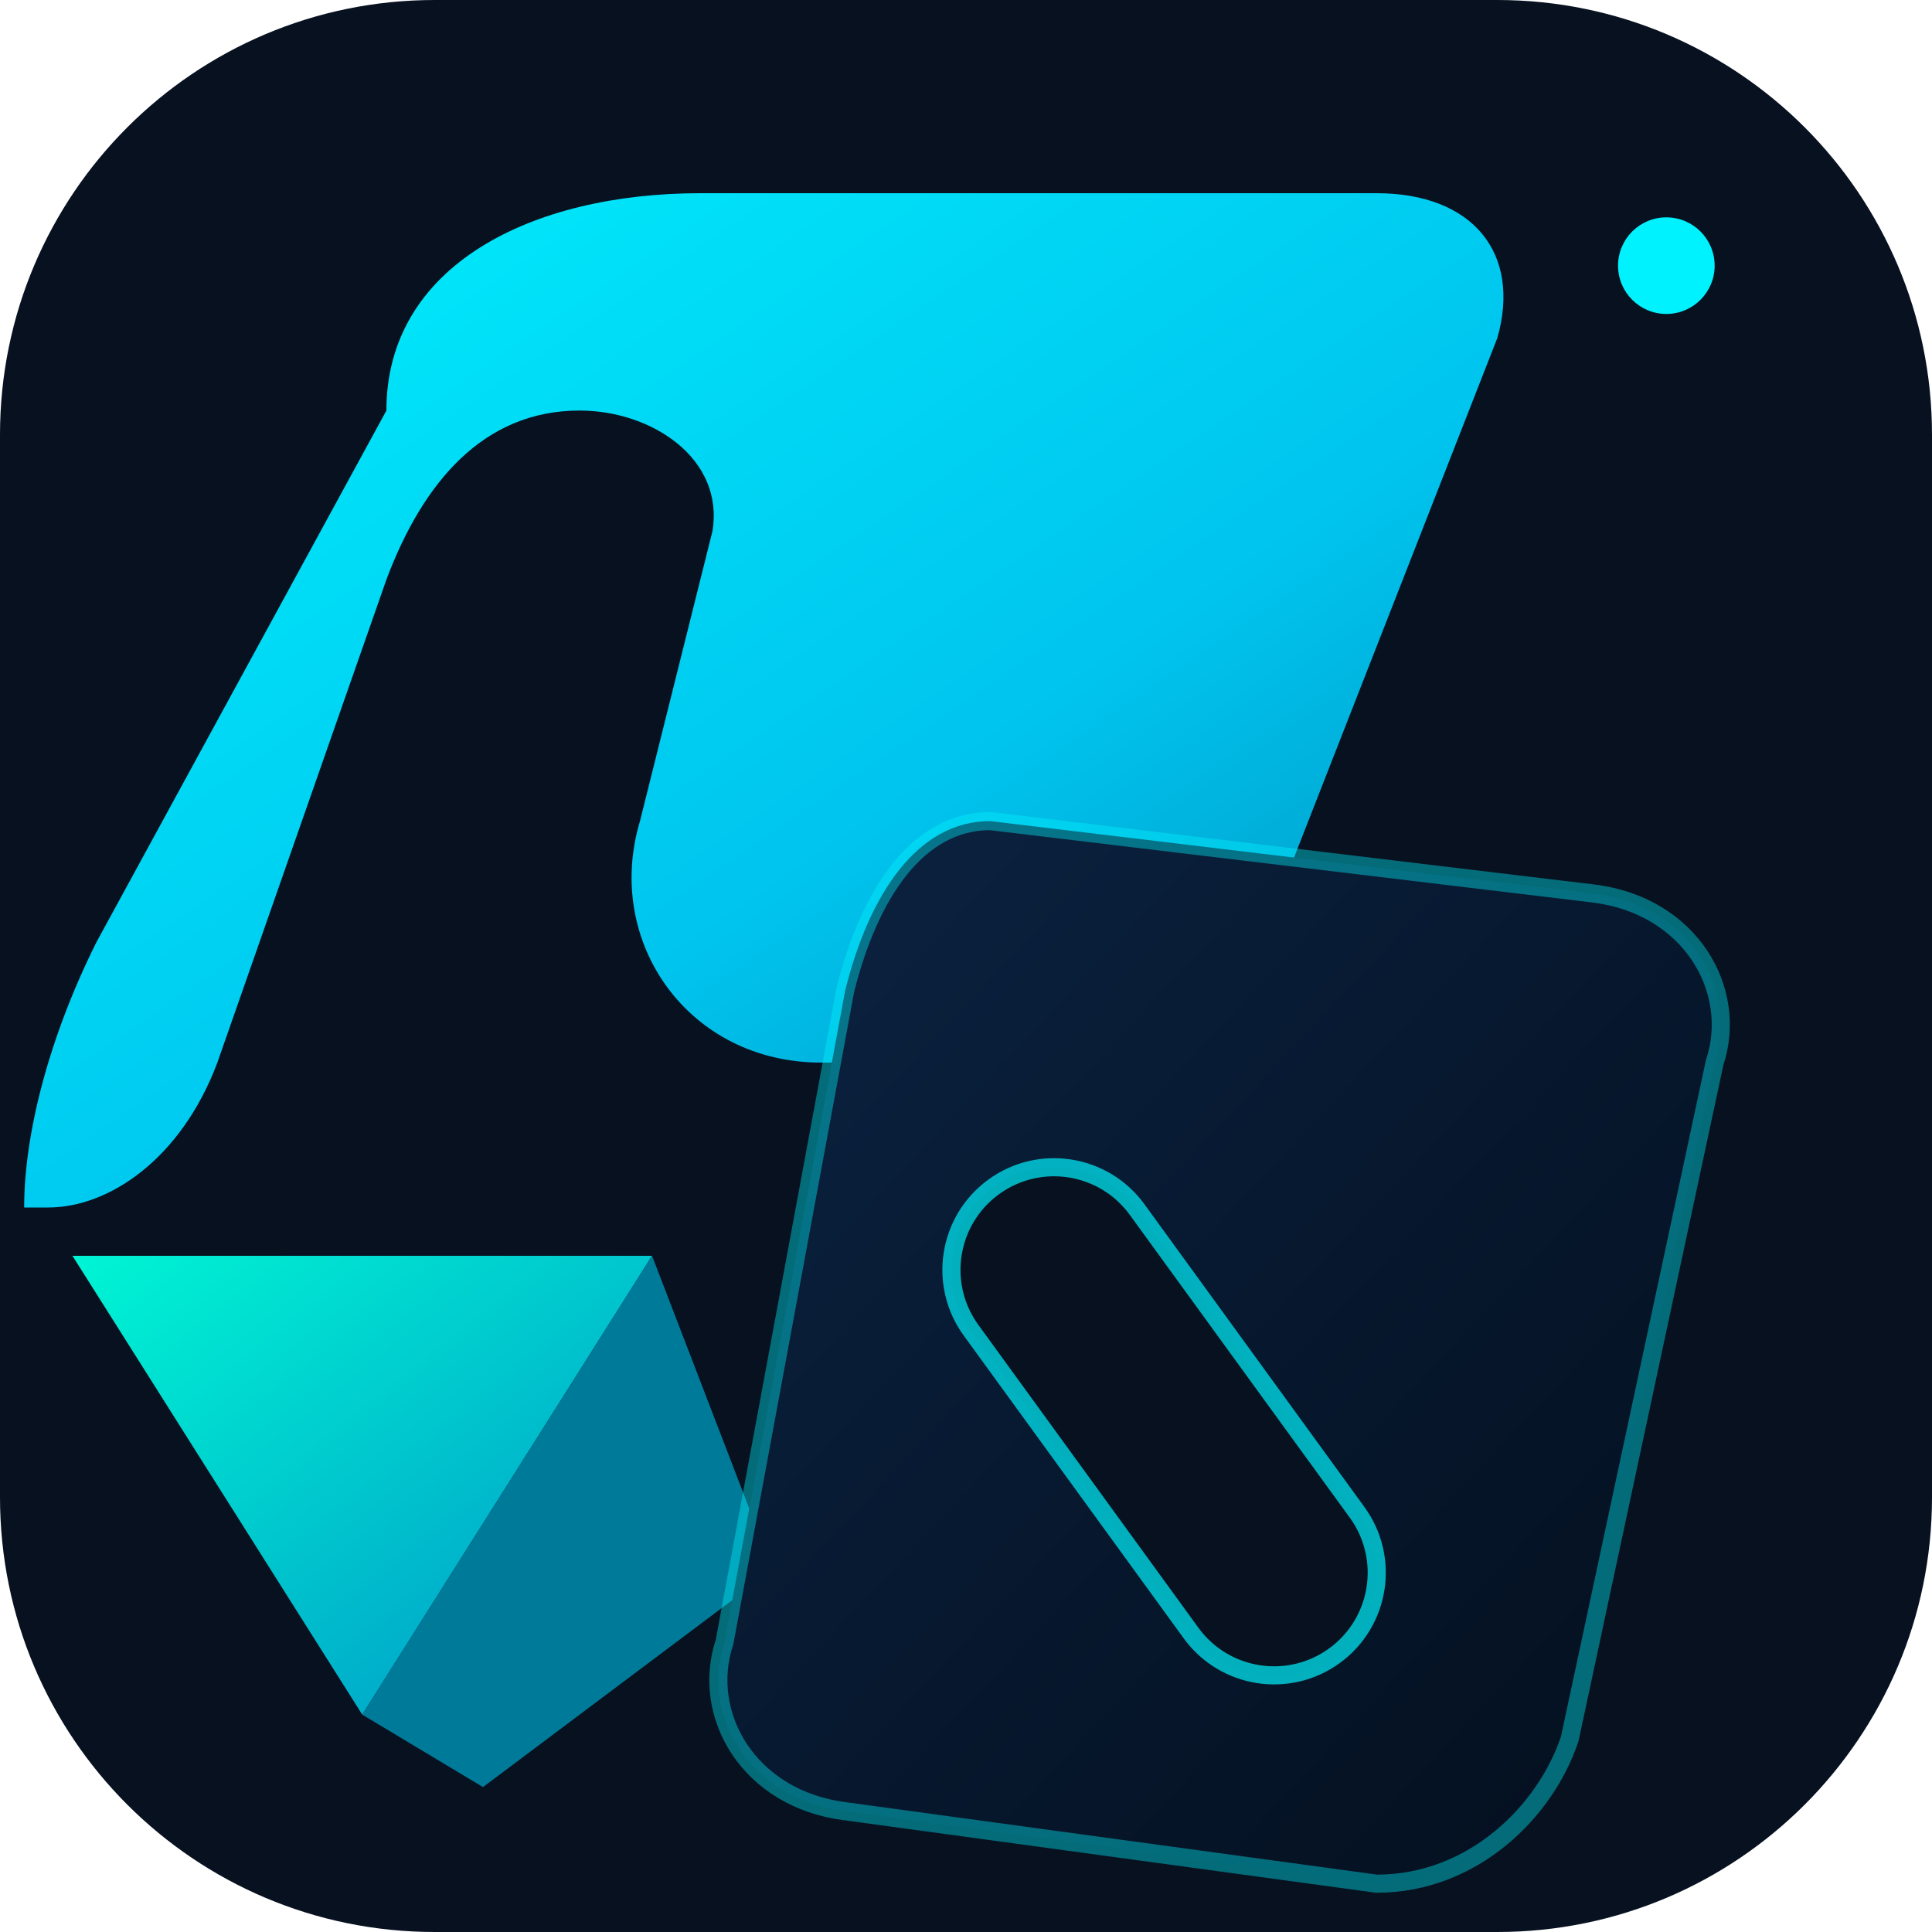
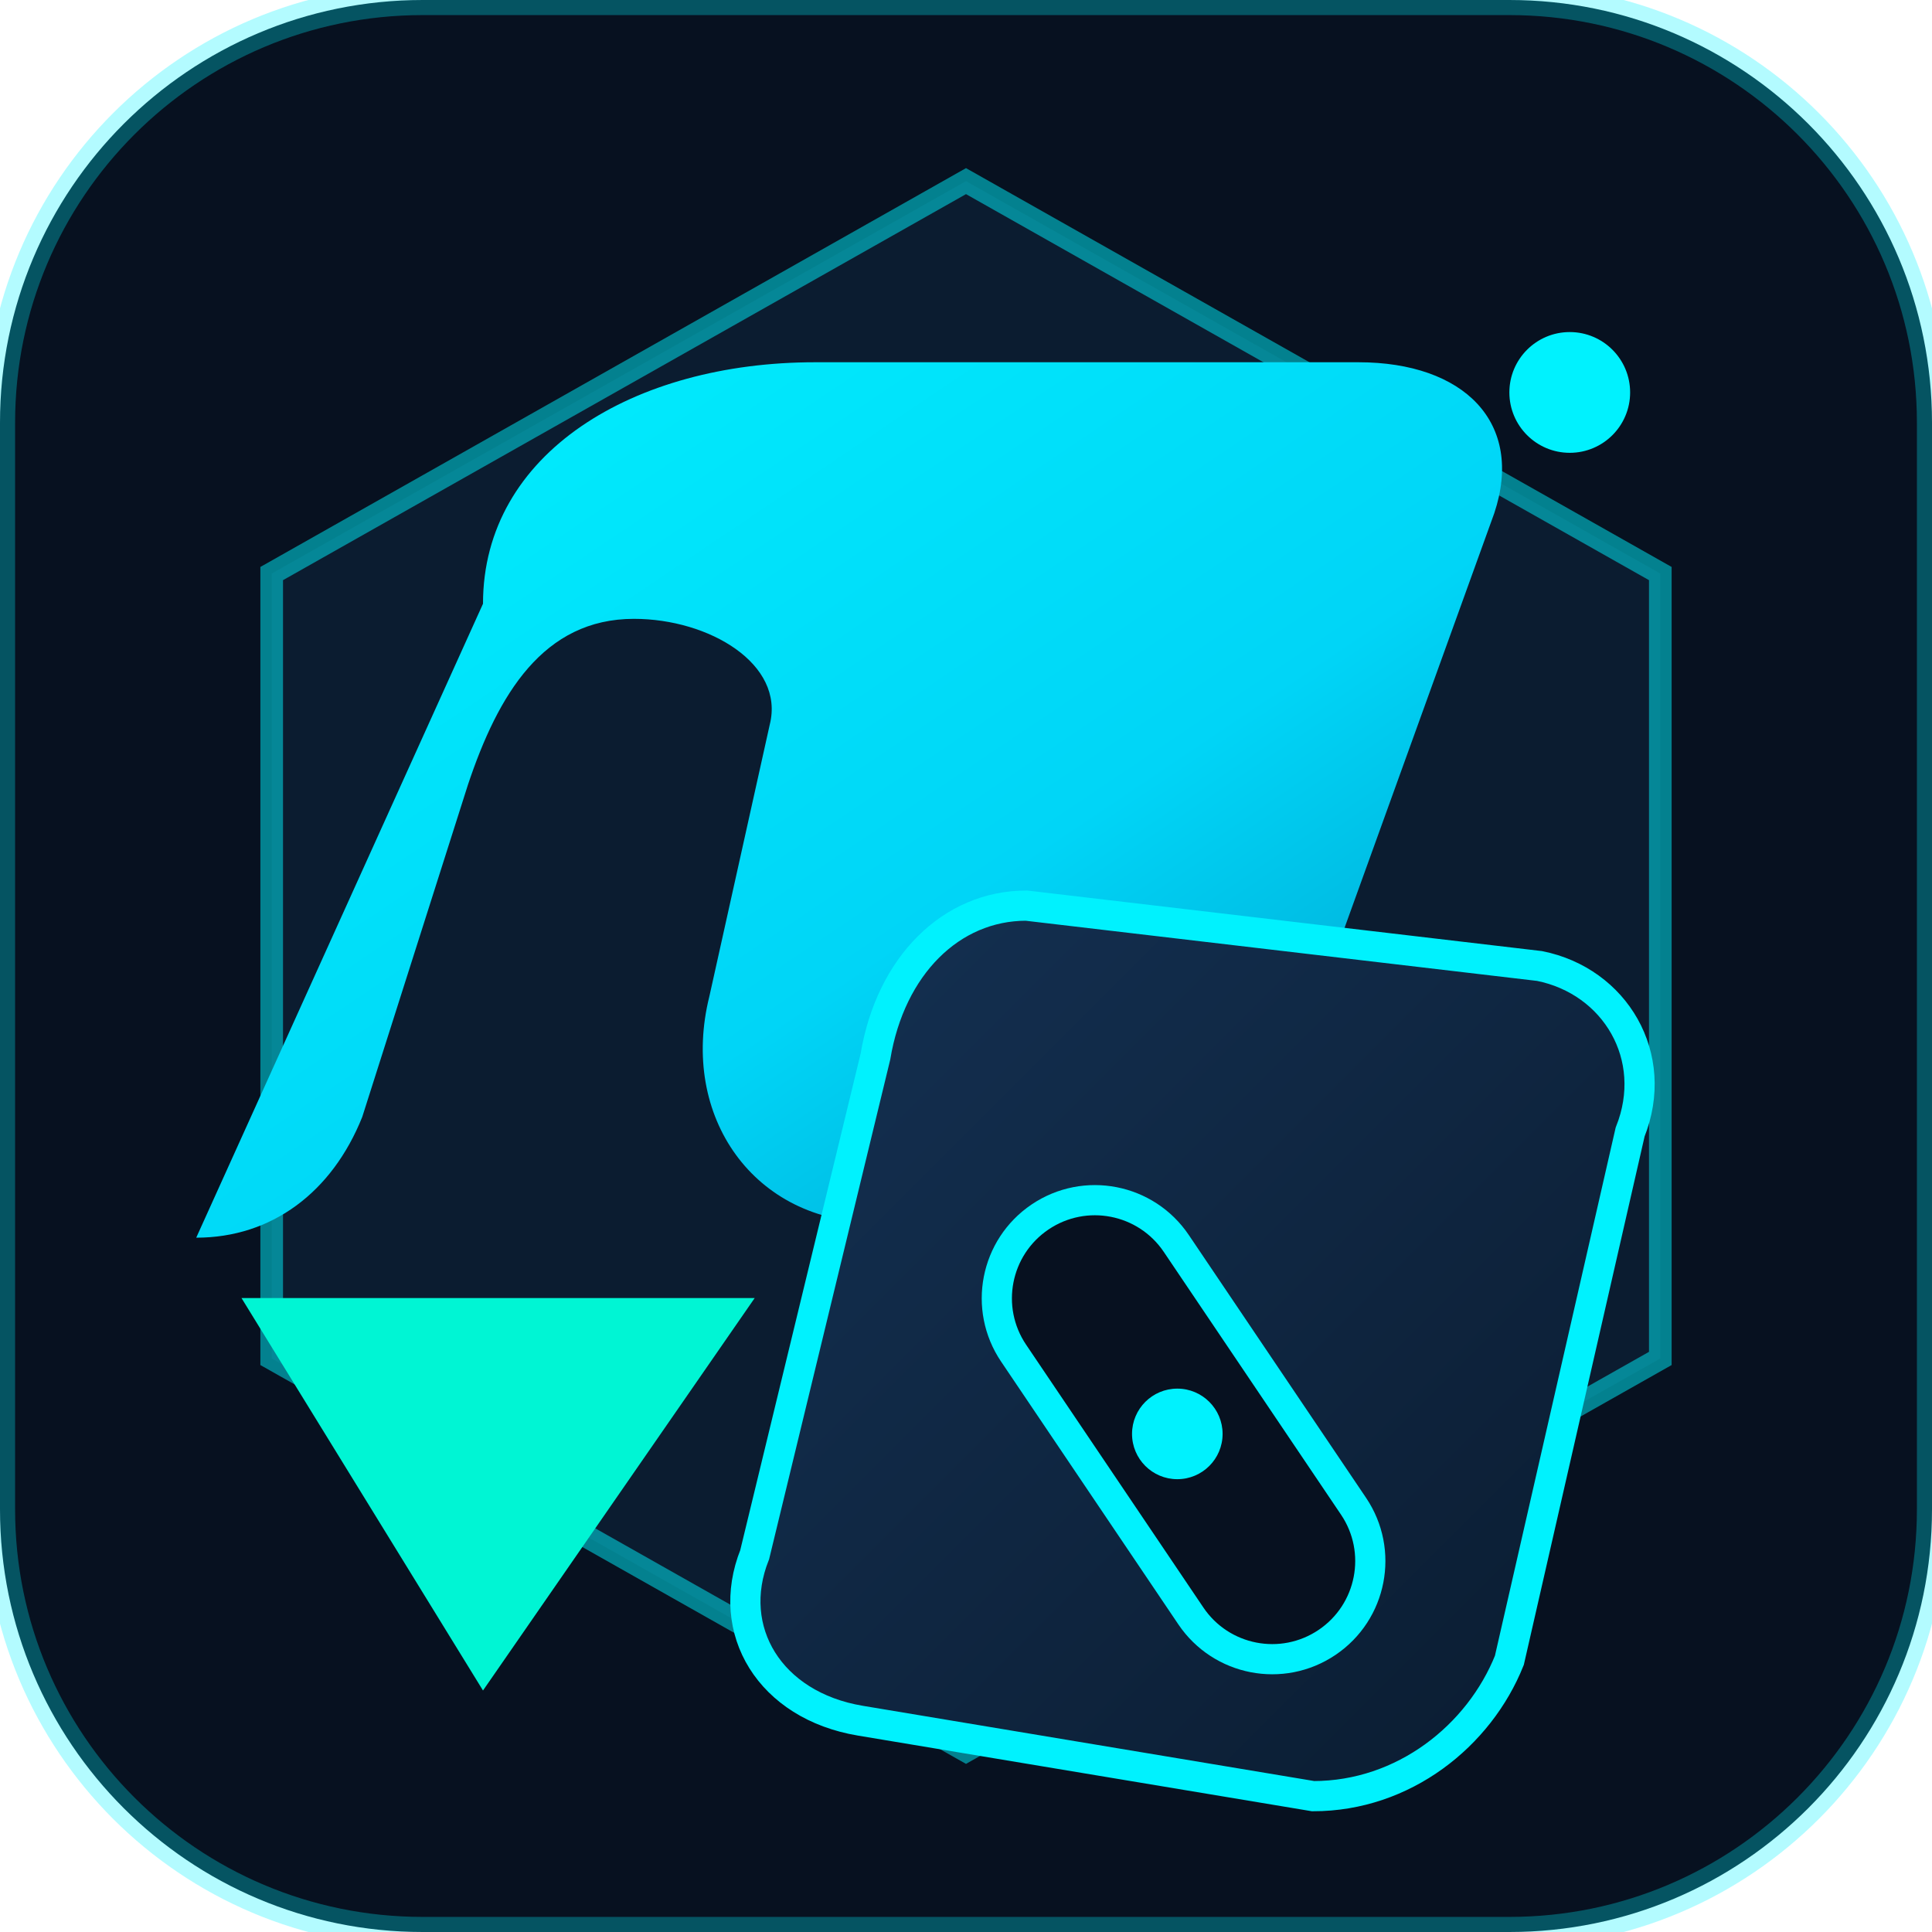
- <svg xmlns="http://www.w3.org/2000/svg" viewBox="0 0 160 160" width="100%" height="100%" fill="none">
+ <svg xmlns="http://www.w3.org/2000/svg" viewBox="0 0 128 128" width="100%" height="100%" fill="none">
  <defs>
    <linearGradient id="fav-cyan" x1="0%" y1="0%" x2="100%" y2="100%">
      <stop offset="0%" stop-color="#00F2FE" />
-       <stop offset="60%" stop-color="#00C4EE" />
-       <stop offset="100%" stop-color="#0088B5" />
-     </linearGradient>
-     <linearGradient id="fav-teal" x1="0%" y1="0%" x2="100%" y2="100%">
-       <stop offset="0%" stop-color="#00F5D4" />
-       <stop offset="100%" stop-color="#0096C7" />
+       <stop offset="60%" stop-color="#00D5F7" />
+       <stop offset="100%" stop-color="#0099C7" />
    </linearGradient>
    <linearGradient id="fav-navy" x1="0%" y1="0%" x2="100%" y2="100%">
-       <stop offset="0%" stop-color="#0B2342" />
-       <stop offset="60%" stop-color="#06162B" />
-       <stop offset="100%" stop-color="#040F1D" />
+       <stop offset="0%" stop-color="#143153" />
+       <stop offset="100%" stop-color="#0A1B2F" />
    </linearGradient>
  </defs>
-   <rect width="160" height="160" rx="36" fill="#071120" />
-   <path d="M 32 34         C 32 22, 44 16, 58 16         L 114 16         C 122 16, 126 21, 124 28         L 106 74         C 103 82, 94 88, 86 88         L 68 88         C 57 88, 50 78, 53 68         L 59 44         C 60 38, 54 34, 48 34         C 40 34, 35 40, 32 48         L 18 88         C 15 96, 9 100, 4 100         L 2 100         C 2 94, 4 86, 8 78         Z" fill="url(#fav-cyan)" />
-   <g>
-     <path d="M 6 104 L 54 104 L 30 142 Z" fill="url(#fav-teal)" />
-     <path d="M 30 142 L 54 104 L 64 130 L 40 148 Z" fill="#007A99" />
-   </g>
-   <g>
-     <path d="M 82 68           L 132 74           C 140 75, 144 82, 142 88           L 130 144           C 128 150, 122 156, 114 156           L 70 150           C 62 149, 58 142, 60 136           L 70 82           C 72 74, 76 68, 82 68           Z" fill="url(#fav-navy)" stroke="#00F2FE" stroke-width="1.5" stroke-opacity="0.4" />
-     <rect x="88" y="94" width="17" height="48" rx="8.5" transform="rotate(-36 96 118)" fill="#071120" stroke="#00F2FE" stroke-width="1.5" stroke-opacity="0.7" />
-   </g>
-   <circle cx="138" cy="22" r="4" fill="#00F2FE" />
+   <rect width="128" height="128" rx="28" fill="#071120" stroke="#00F2FE" stroke-width="2" stroke-opacity="0.3" />
+   <polygon points="64,12 110,38 110,90 64,116 18,90 18,38" fill="#0B1C30" stroke="#00F2FE" stroke-width="1.5" stroke-opacity="0.5" />
+   <path d="M 32 40 C 32 30, 42 24, 54 24 L 90 24 C 97 24, 101 28, 99 34 L 86 70 C 83 76, 76 81, 69 81 L 58 81 C 50 81, 45 74, 47 66 L 51 48 C 52 44, 47 41, 42 41 C 36 41, 33 46, 31 52 L 24 74 C 22 79, 18 82, 13 82 Z" fill="url(#fav-cyan)" />
+   <path d="M 16 86 L 50 86 L 32 112 Z" fill="#00F5D4" />
+   <path d="M 68 60 L 102 64 C 107 65, 110 70, 108 75 L 100 110 C 98 115, 93 119, 87 119 L 57 114 C 51 113, 48 108, 50 103 L 58 70 C 59 64, 63 60, 68 60 Z" fill="url(#fav-navy)" stroke="#00F2FE" stroke-width="2" />
+   <rect x="72" y="78" width="13" height="34" rx="6.5" transform="rotate(-34 78 95)" fill="#071120" stroke="#00F2FE" stroke-width="2" />
+   <circle cx="78" cy="95" r="3" fill="#00F2FE" />
+   <circle cx="104" cy="26" r="4" fill="#00F2FE" />
</svg>
